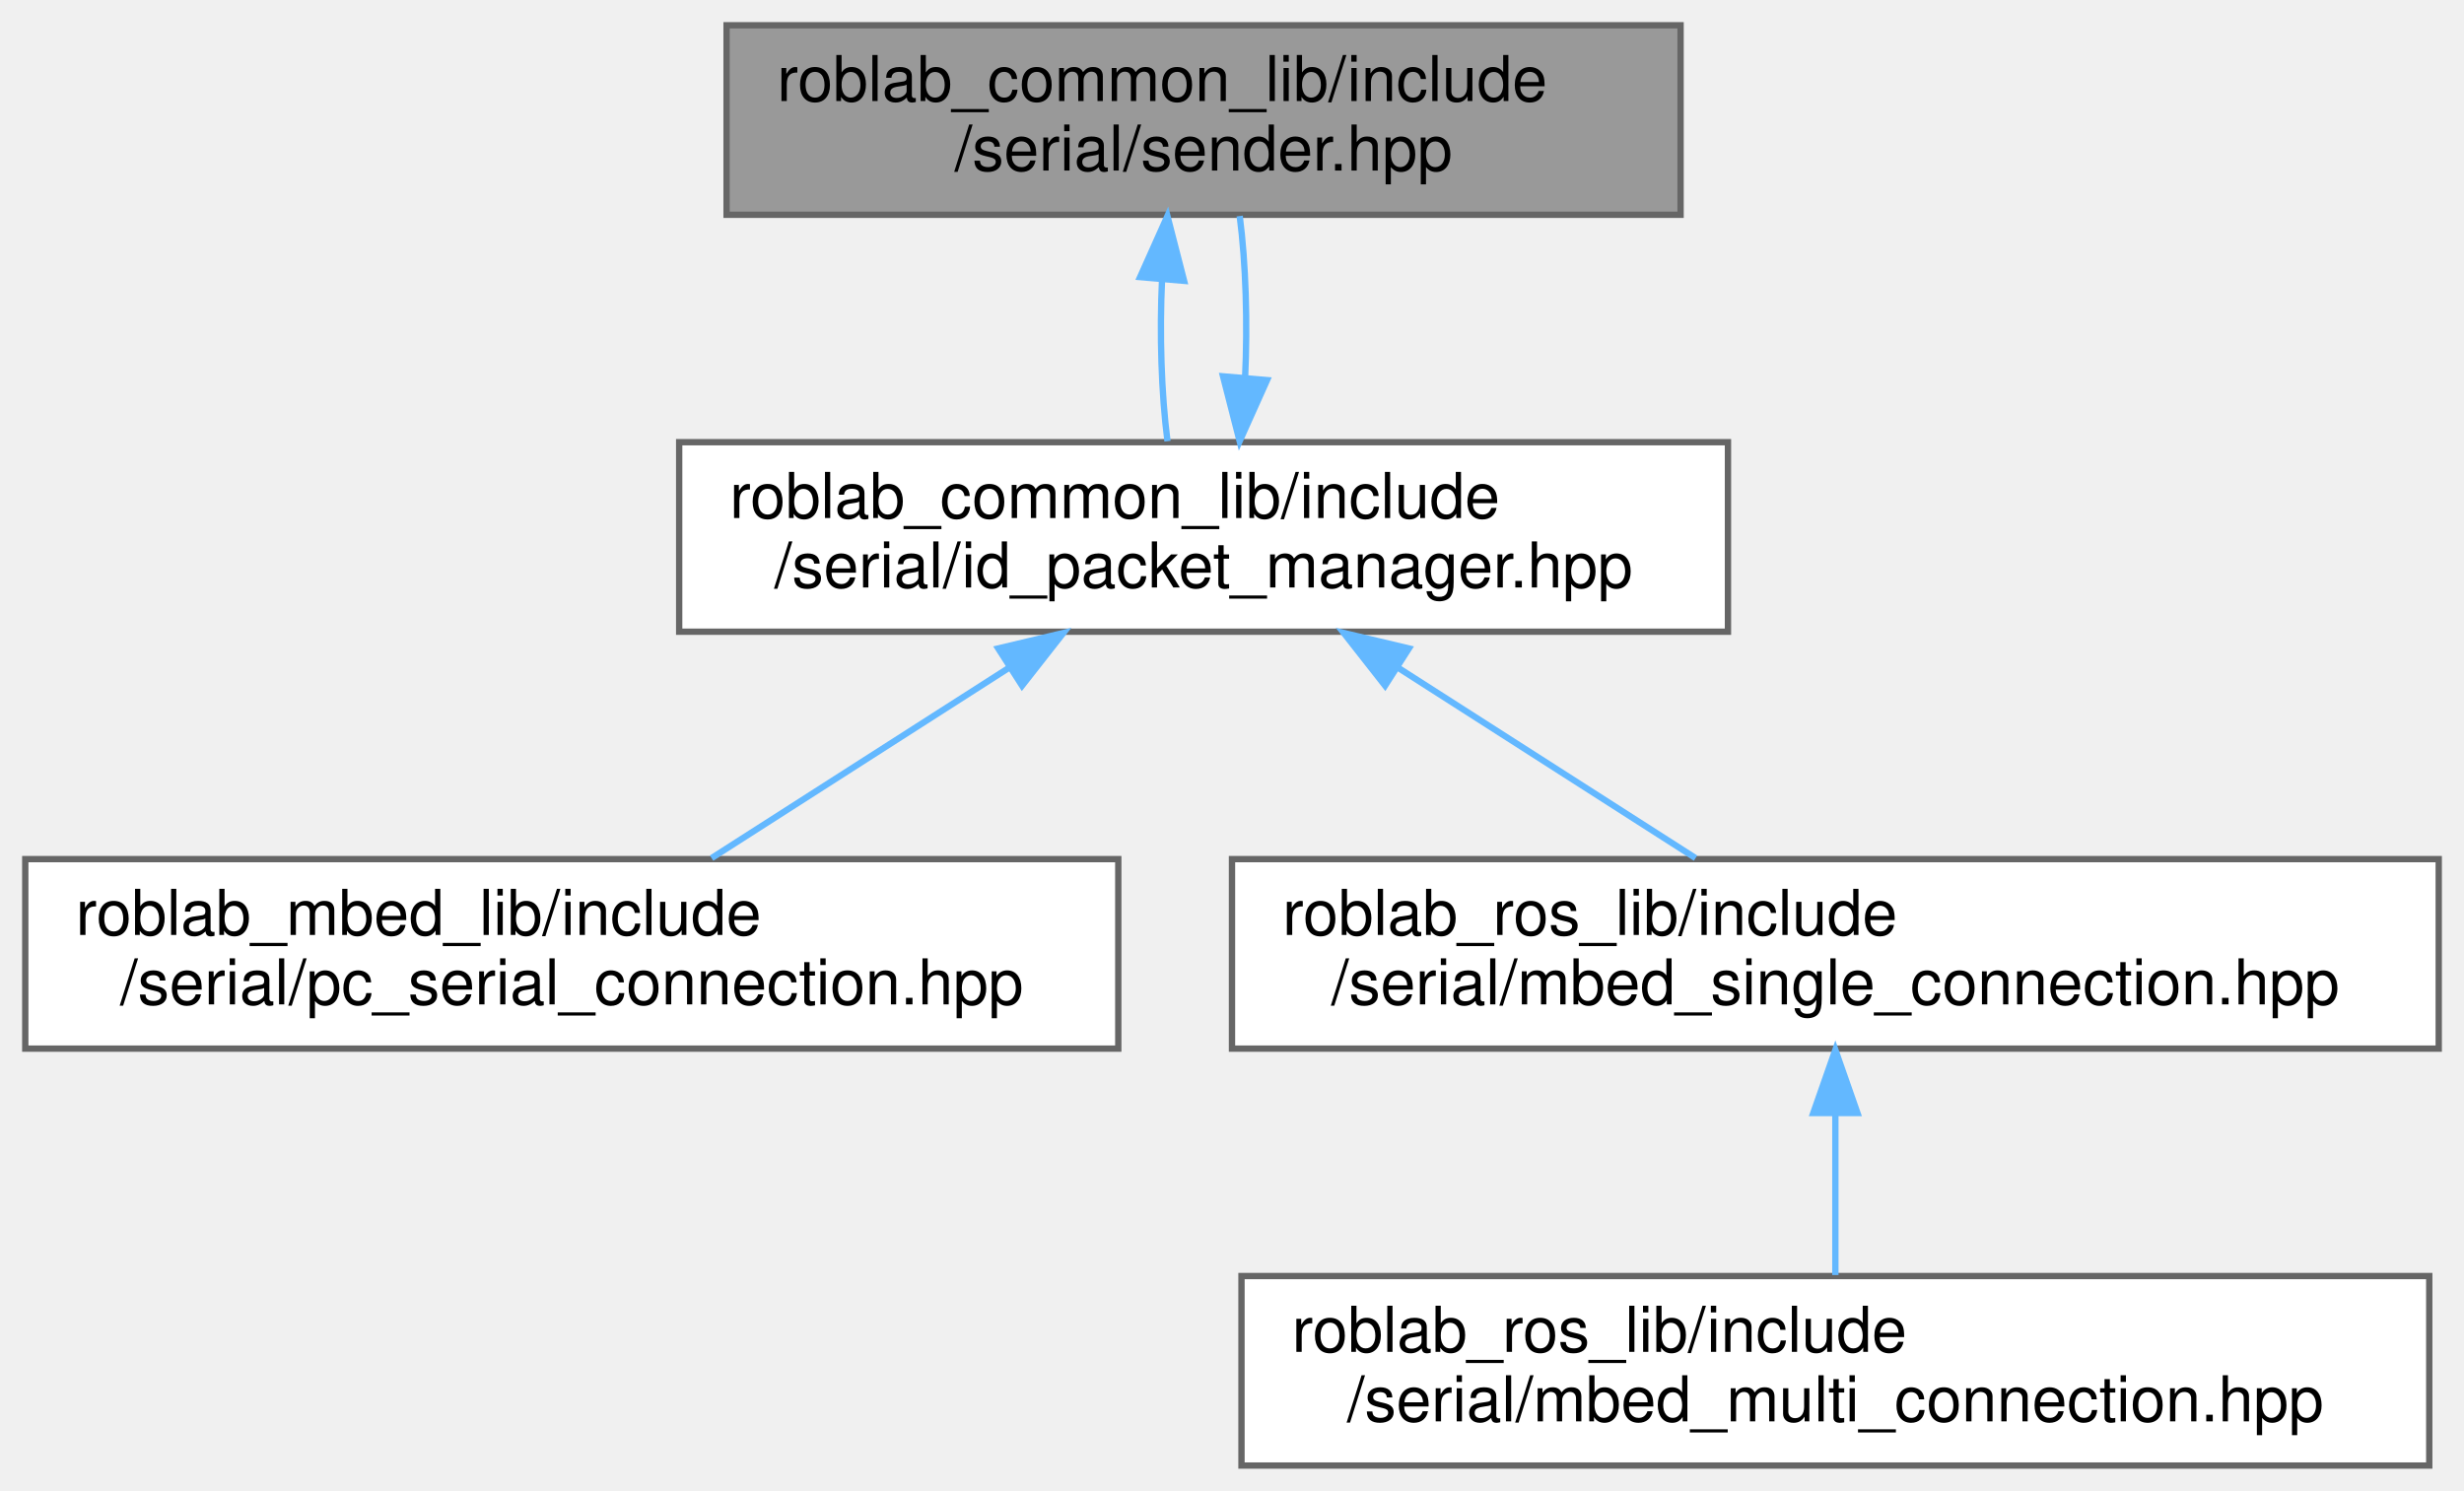
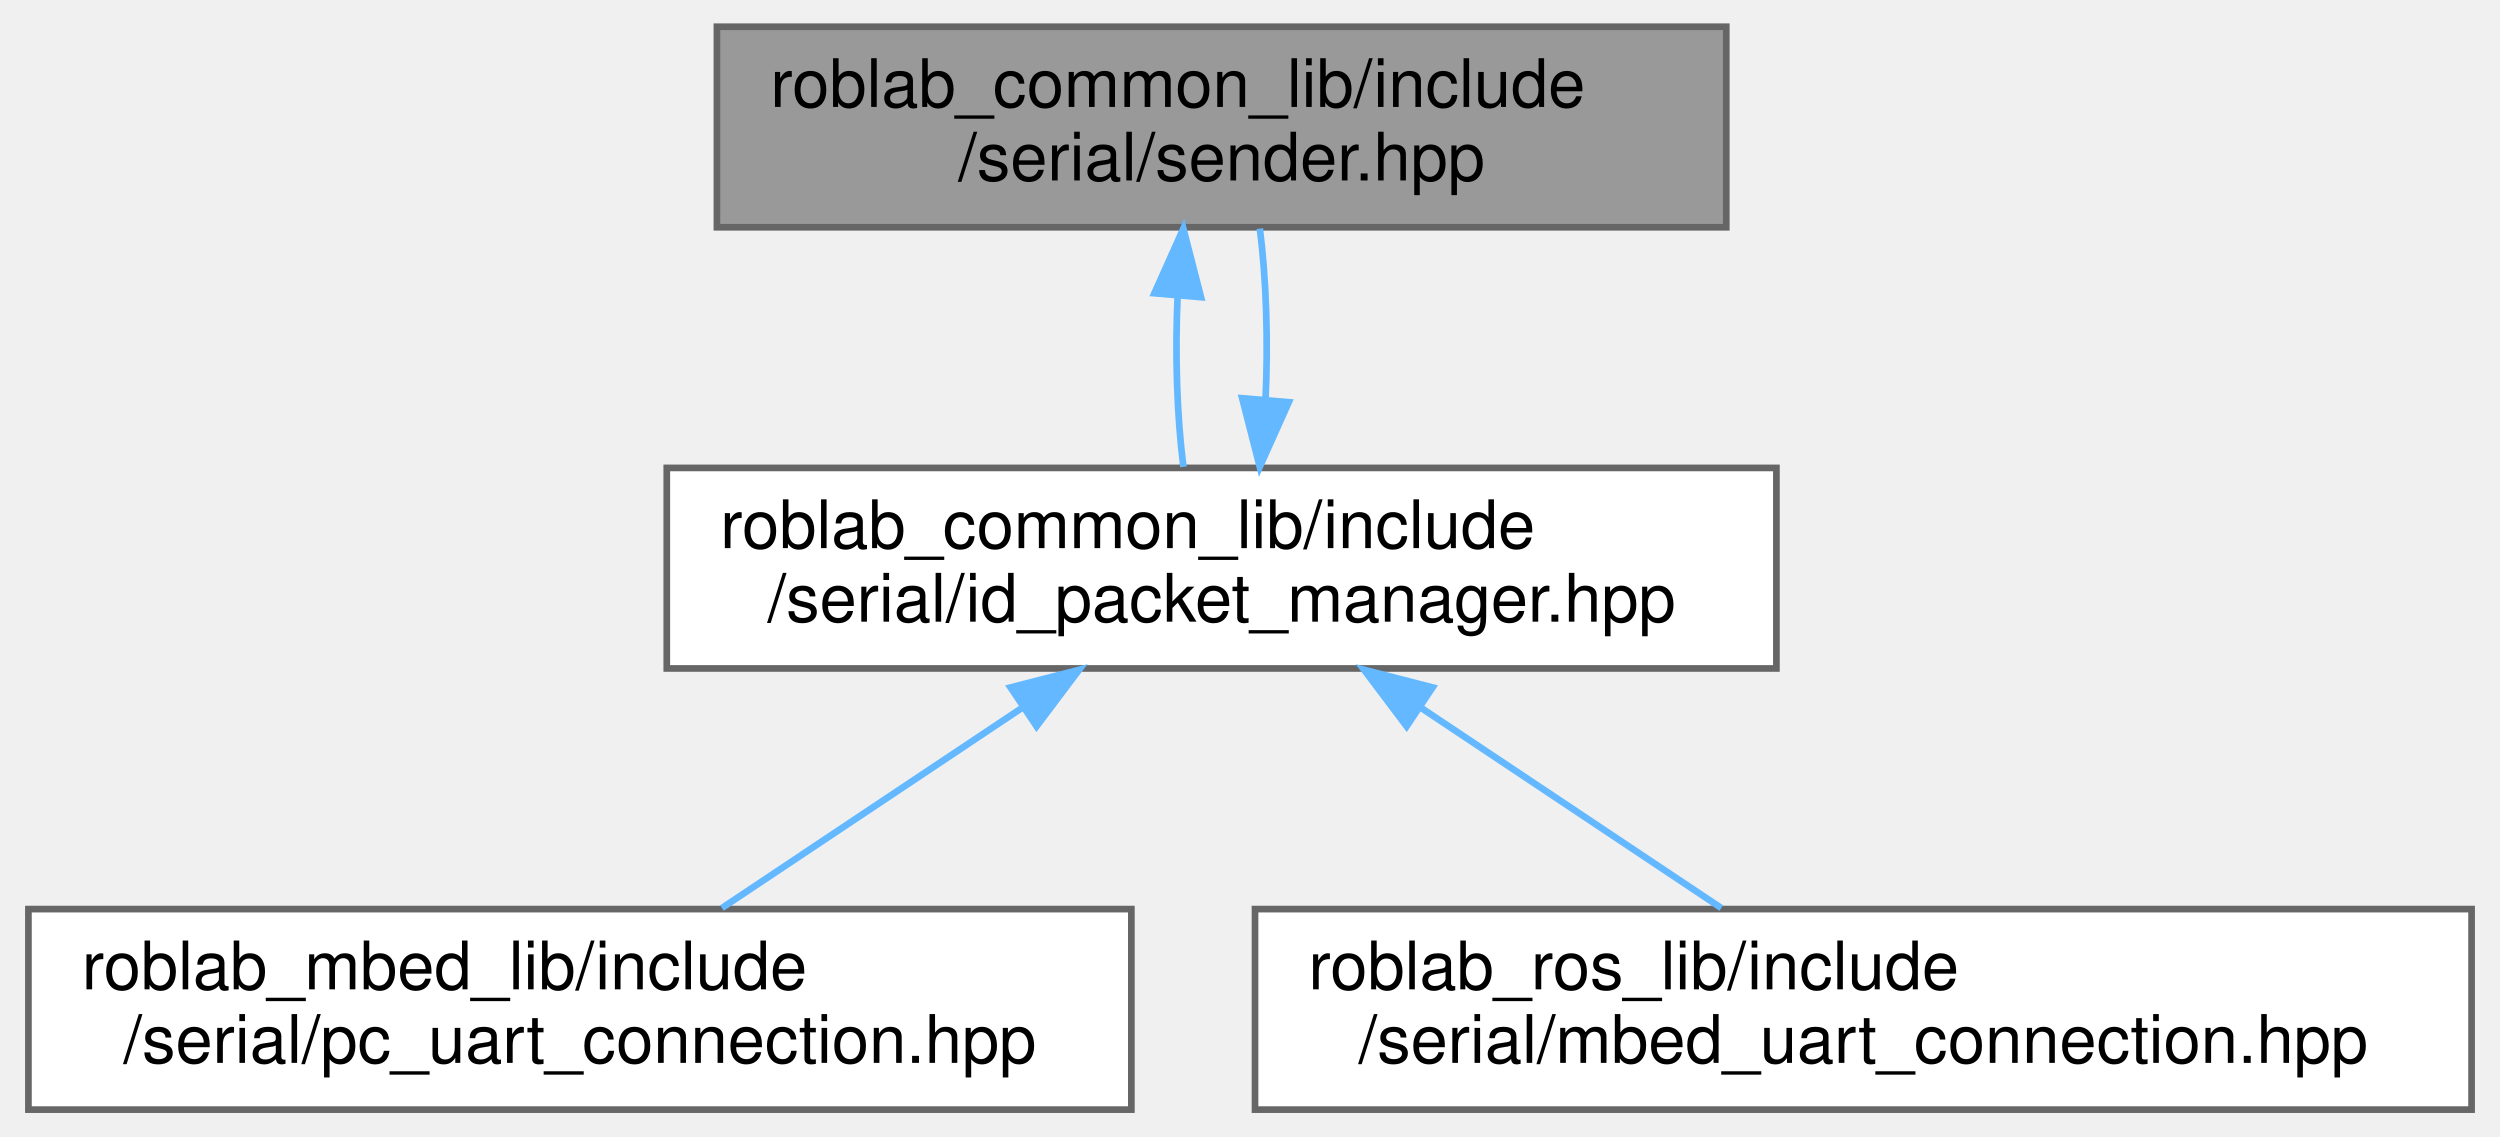
- <svg xmlns="http://www.w3.org/2000/svg" xmlns:xlink="http://www.w3.org/1999/xlink" width="390pt" height="236pt" viewBox="0.00 0.00 390.00 236.00">
-   <g id="graph0" class="graph" transform="scale(1 1) rotate(0) translate(4 232)">
+ <svg xmlns="http://www.w3.org/2000/svg" xmlns:xlink="http://www.w3.org/1999/xlink" width="374pt" height="170pt" viewBox="0.00 0.00 373.50 170.00">
+   <g id="graph0" class="graph" transform="scale(1 1) rotate(0) translate(4 166)">
    <g id="node1" class="node">
      <g id="a_node1">
        <a xlink:title="シリアル通信で送るデータを登録">
-           <polygon fill="#999999" stroke="#666666" points="262,-228 111,-228 111,-198 262,-198 262,-228" />
-           <text text-anchor="start" x="119" y="-216" font-family="Helvetica,sans-Serif" font-size="10.00">roblab_common_lib/include</text>
-           <text text-anchor="middle" x="186.5" y="-205" font-family="Helvetica,sans-Serif" font-size="10.00">/serial/sender.hpp</text>
+           <polygon fill="#999999" stroke="#666666" points="254,-162 103,-162 103,-132 254,-132 254,-162" />
+           <text text-anchor="start" x="111" y="-150" font-family="Helvetica,sans-Serif" font-size="10.00">roblab_common_lib/include</text>
+           <text text-anchor="middle" x="178.5" y="-139" font-family="Helvetica,sans-Serif" font-size="10.00">/serial/sender.hpp</text>
        </a>
      </g>
    </g>
    <g id="node2" class="node">
      <g id="a_node2">
        <a xlink:href="id__packet__manager_8hpp.html" target="_top" xlink:title="ID付きパケットデータを管理">
-           <polygon fill="white" stroke="#666666" points="269.5,-162 103.5,-162 103.5,-132 269.5,-132 269.5,-162" />
-           <text text-anchor="start" x="111.5" y="-150" font-family="Helvetica,sans-Serif" font-size="10.00">roblab_common_lib/include</text>
-           <text text-anchor="middle" x="186.5" y="-139" font-family="Helvetica,sans-Serif" font-size="10.00">/serial/id_packet_manager.hpp</text>
+           <polygon fill="white" stroke="#666666" points="261.5,-96 95.5,-96 95.5,-66 261.5,-66 261.5,-96" />
+           <text text-anchor="start" x="103.5" y="-84" font-family="Helvetica,sans-Serif" font-size="10.00">roblab_common_lib/include</text>
+           <text text-anchor="middle" x="178.5" y="-73" font-family="Helvetica,sans-Serif" font-size="10.00">/serial/id_packet_manager.hpp</text>
        </a>
      </g>
    </g>
    <g id="edge1" class="edge">
-       <path fill="none" stroke="#63b8ff" d="M179.93,-187.83C179.52,-179.17 179.81,-169.7 180.79,-162.16" />
-       <polygon fill="#63b8ff" stroke="#63b8ff" points="176.45,-188.13 180.78,-197.8 183.42,-187.54 176.45,-188.13" />
+       <path fill="none" stroke="#63b8ff" d="M171.93,-121.83C171.52,-113.17 171.81,-103.7 172.79,-96.16" />
+       <polygon fill="#63b8ff" stroke="#63b8ff" points="168.45,-122.13 172.78,-131.8 175.42,-121.54 168.45,-122.13" />
    </g>
    <g id="edge2" class="edge">
-       <path fill="none" stroke="#63b8ff" d="M193.07,-172.13C193.48,-180.78 193.2,-190.26 192.22,-197.8" />
-       <polygon fill="#63b8ff" stroke="#63b8ff" points="196.55,-171.83 192.21,-162.16 189.58,-172.43 196.55,-171.83" />
+       <path fill="none" stroke="#63b8ff" d="M185.07,-106.13C185.48,-114.78 185.2,-124.26 184.22,-131.8" />
+       <polygon fill="#63b8ff" stroke="#63b8ff" points="188.55,-105.83 184.21,-96.16 181.58,-106.43 188.55,-105.83" />
    </g>
    <g id="node3" class="node">
      <g id="a_node3">
-         <a xlink:href="pc__serial__connection_8hpp.html" target="_top" xlink:title="パソコンと接続してパケット通信を行うライブラリ">
-           <polygon fill="white" stroke="#666666" points="173,-96 0,-96 0,-66 173,-66 173,-96" />
-           <text text-anchor="start" x="8" y="-84" font-family="Helvetica,sans-Serif" font-size="10.00">roblab_mbed_lib/include</text>
-           <text text-anchor="middle" x="86.5" y="-73" font-family="Helvetica,sans-Serif" font-size="10.00">/serial/pc_serial_connection.hpp</text>
+         <a xlink:href="pc__uart__connection_8hpp.html" target="_top" xlink:title="パソコンと接続してパケット通信を行うライブラリ">
+           <polygon fill="white" stroke="#666666" points="165,-30 0,-30 0,0 165,0 165,-30" />
+           <text text-anchor="start" x="8" y="-18" font-family="Helvetica,sans-Serif" font-size="10.00">roblab_mbed_lib/include</text>
+           <text text-anchor="middle" x="82.5" y="-7" font-family="Helvetica,sans-Serif" font-size="10.00">/serial/pc_uart_connection.hpp</text>
        </a>
      </g>
    </g>
    <g id="edge3" class="edge">
-       <path fill="none" stroke="#63b8ff" d="M155.72,-126.3C140.5,-116.56 122.47,-105.02 108.63,-96.16" />
-       <polygon fill="#63b8ff" stroke="#63b8ff" points="154,-129.35 164.31,-131.8 157.77,-123.46 154,-129.35" />
+       <path fill="none" stroke="#63b8ff" d="M148.54,-60.03C134.01,-50.34 116.91,-38.94 103.75,-30.16" />
+       <polygon fill="#63b8ff" stroke="#63b8ff" points="146.93,-63.16 157.19,-65.8 150.82,-57.34 146.93,-63.16" />
    </g>
    <g id="node4" class="node">
      <g id="a_node4">
-         <a xlink:href="mbed__single__connection_8hpp.html" target="_top" xlink:title="1個のmbedとシリアル通信">
-           <polygon fill="white" stroke="#666666" points="382,-96 191,-96 191,-66 382,-66 382,-96" />
-           <text text-anchor="start" x="199" y="-84" font-family="Helvetica,sans-Serif" font-size="10.00">roblab_ros_lib/include</text>
-           <text text-anchor="middle" x="286.5" y="-73" font-family="Helvetica,sans-Serif" font-size="10.00">/serial/mbed_single_connection.hpp</text>
+         <a xlink:href="mbed__uart__connection_8hpp.html" target="_top" xlink:title="接続された複数のMbedとシリアル通信を行う">
+           <polygon fill="white" stroke="#666666" points="365.5,-30 183.5,-30 183.5,0 365.5,0 365.5,-30" />
+           <text text-anchor="start" x="191.5" y="-18" font-family="Helvetica,sans-Serif" font-size="10.00">roblab_ros_lib/include</text>
+           <text text-anchor="middle" x="274.5" y="-7" font-family="Helvetica,sans-Serif" font-size="10.00">/serial/mbed_uart_connection.hpp</text>
        </a>
      </g>
    </g>
    <g id="edge4" class="edge">
-       <path fill="none" stroke="#63b8ff" d="M217.28,-126.3C232.5,-116.56 250.53,-105.02 264.37,-96.16" />
-       <polygon fill="#63b8ff" stroke="#63b8ff" points="215.23,-123.46 208.69,-131.8 219,-129.35 215.23,-123.46" />
-     </g>
-     <g id="node5" class="node">
-       <g id="a_node5">
-         <a xlink:href="mbed__multi__connection_8hpp.html" target="_top" xlink:title="複数のMbedとシリアル通信を行うライブラリ">
-           <polygon fill="white" stroke="#666666" points="380.5,-30 192.5,-30 192.5,0 380.5,0 380.5,-30" />
-           <text text-anchor="start" x="200.5" y="-18" font-family="Helvetica,sans-Serif" font-size="10.00">roblab_ros_lib/include</text>
-           <text text-anchor="middle" x="286.5" y="-7" font-family="Helvetica,sans-Serif" font-size="10.00">/serial/mbed_multi_connection.hpp</text>
-         </a>
-       </g>
-     </g>
-     <g id="edge5" class="edge">
-       <path fill="none" stroke="#63b8ff" d="M286.5,-55.54C286.5,-46.96 286.5,-37.61 286.5,-30.16" />
-       <polygon fill="#63b8ff" stroke="#63b8ff" points="283,-55.8 286.5,-65.8 290,-55.8 283,-55.8" />
+       <path fill="none" stroke="#63b8ff" d="M208.46,-60.03C222.99,-50.34 240.09,-38.94 253.25,-30.16" />
+       <polygon fill="#63b8ff" stroke="#63b8ff" points="206.18,-57.34 199.81,-65.8 210.07,-63.16 206.18,-57.34" />
    </g>
  </g>
</svg>
